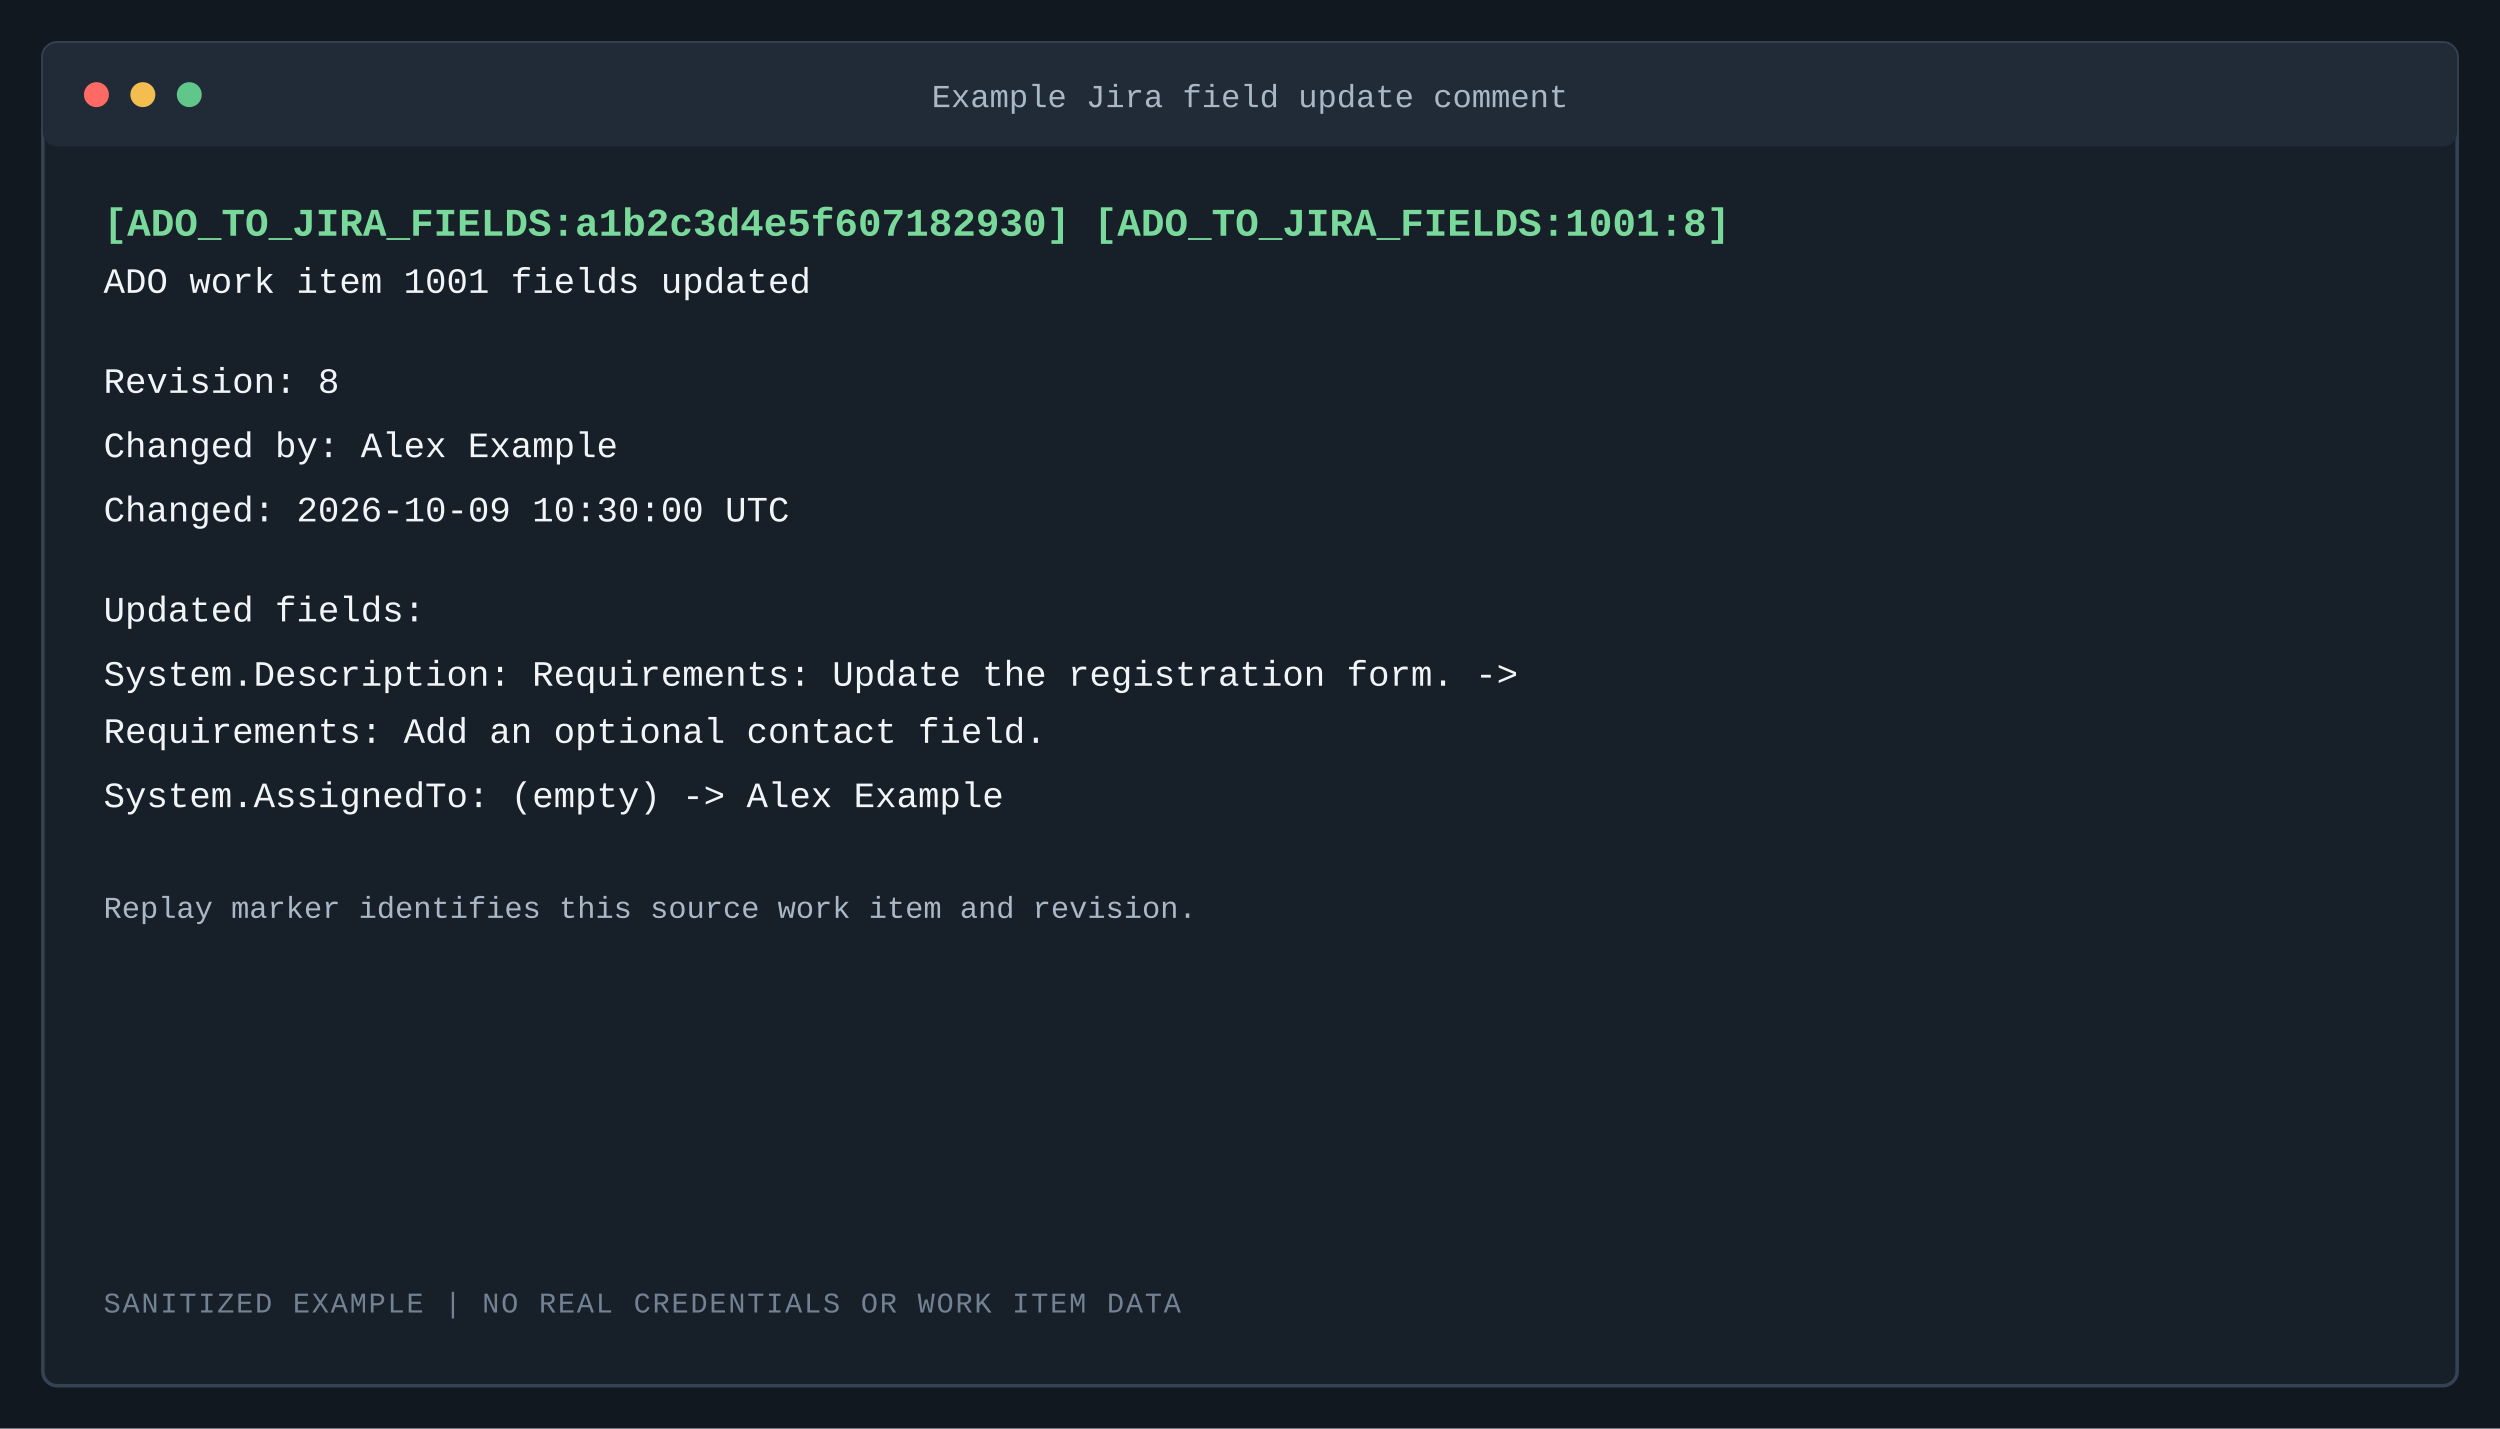
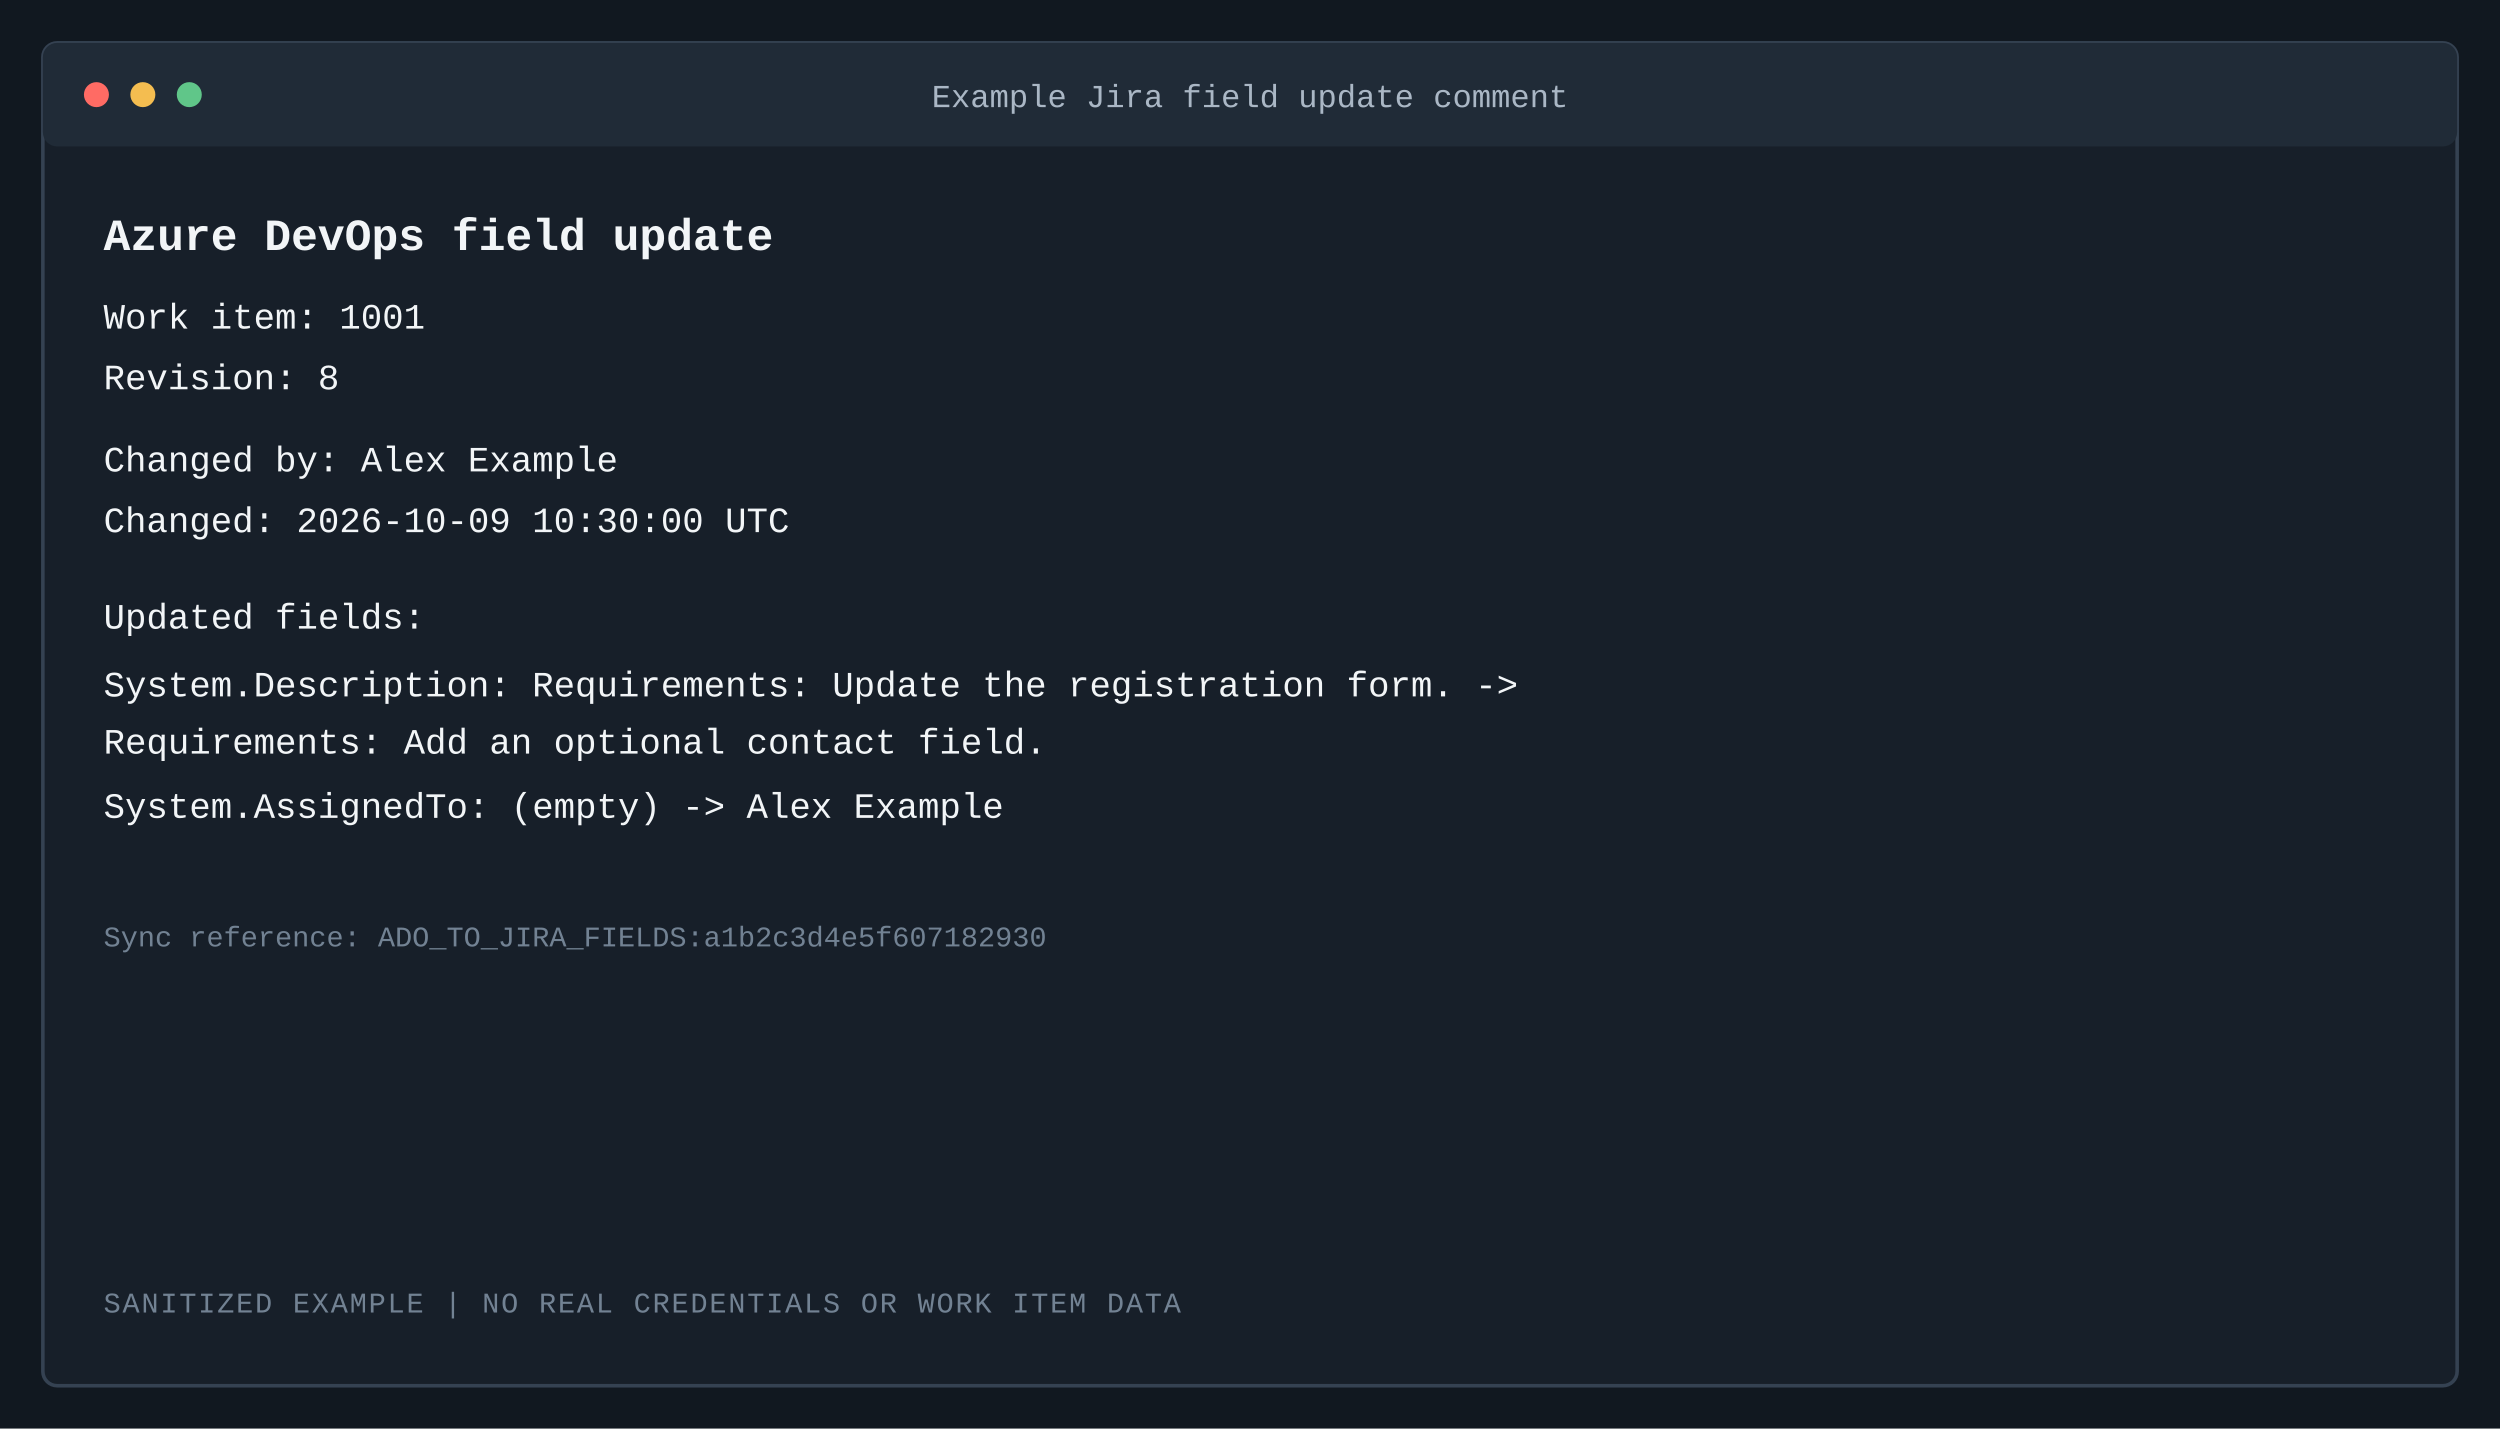
<svg xmlns="http://www.w3.org/2000/svg" width="1400" height="800" viewBox="0 0 1400 800" role="img" aria-labelledby="title desc">
  <rect width="1400" height="800" fill="#111820" />
  <rect x="24" y="24" width="1352" height="752" rx="8" fill="#171f29" stroke="#354252" stroke-width="2" />
  <rect x="24" y="24" width="1352" height="58" rx="8" fill="#202b37" />
  <circle cx="54" cy="53" r="7" fill="#ff6b64" />
  <circle cx="80" cy="53" r="7" fill="#f4bd50" />
  <circle cx="106" cy="53" r="7" fill="#60c689" />
  <text x="700" y="60" text-anchor="middle" fill="#aab7c5" font-family="Consolas, 'Courier New', monospace" font-size="18">Example Jira field update comment</text>
  <g font-family="Consolas, 'Courier New', monospace" font-size="20" xml:space="preserve">
-     <text x="58" y="132" fill="#79d99a" font-size="22" font-weight="700">[ADO_TO_JIRA_FIELDS:a1b2c3d4e5f607182930] [ADO_TO_JIRA_FIELDS:1001:8]</text>
-     <text x="58" y="164" fill="#f2f5f7" font-size="20">ADO work item 1001 fields updated</text>
-     <text x="58" y="220" fill="#f2f5f7">Revision: 8</text>
-     <text x="58" y="256" fill="#f2f5f7">Changed by: Alex Example</text>
-     <text x="58" y="292" fill="#f2f5f7">Changed: 2026-10-09 10:30:00 UTC</text>
-     <text x="58" y="348" fill="#f2f5f7">Updated fields:</text>
-     <text x="58" y="384" fill="#f2f5f7">System.Description: Requirements: Update the registration form. -&gt;</text>
-     <text x="58" y="416" fill="#f2f5f7">Requirements: Add an optional contact field.</text>
-     <text x="58" y="452" fill="#f2f5f7">System.AssignedTo: (empty) -&gt; Alex Example</text>
+     <text x="58" y="140" fill="#f2f5f7" font-size="25" font-weight="700">Azure DevOps field update</text>
+     <text x="58" y="184" fill="#f2f5f7">Work item: 1001</text>
+     <text x="58" y="218" fill="#f2f5f7">Revision: 8</text>
+     <text x="58" y="264" fill="#f2f5f7">Changed by: Alex Example</text>
+     <text x="58" y="298" fill="#f2f5f7">Changed: 2026-10-09 10:30:00 UTC</text>
+     <text x="58" y="352" fill="#f2f5f7">Updated fields:</text>
+     <text x="58" y="390" fill="#f2f5f7">System.Description: Requirements: Update the registration form. -&gt;</text>
+     <text x="58" y="422" fill="#f2f5f7">Requirements: Add an optional contact field.</text>
+     <text x="58" y="458" fill="#f2f5f7">System.AssignedTo: (empty) -&gt; Alex Example</text>
  </g>
-   <text x="58" y="514" fill="#aab7c5" font-family="Consolas, 'Courier New', monospace" font-size="17">Replay marker identifies this source work item and revision.</text>
+   <text x="58" y="530" fill="#728293" font-family="Consolas, 'Courier New', monospace" font-size="16">Sync reference: ADO_TO_JIRA_FIELDS:a1b2c3d4e5f607182930</text>
  <text x="58" y="735" fill="#728293" font-family="Consolas, 'Courier New', monospace" font-size="16" letter-spacing="1">SANITIZED EXAMPLE | NO REAL CREDENTIALS OR WORK ITEM DATA</text>
</svg>
